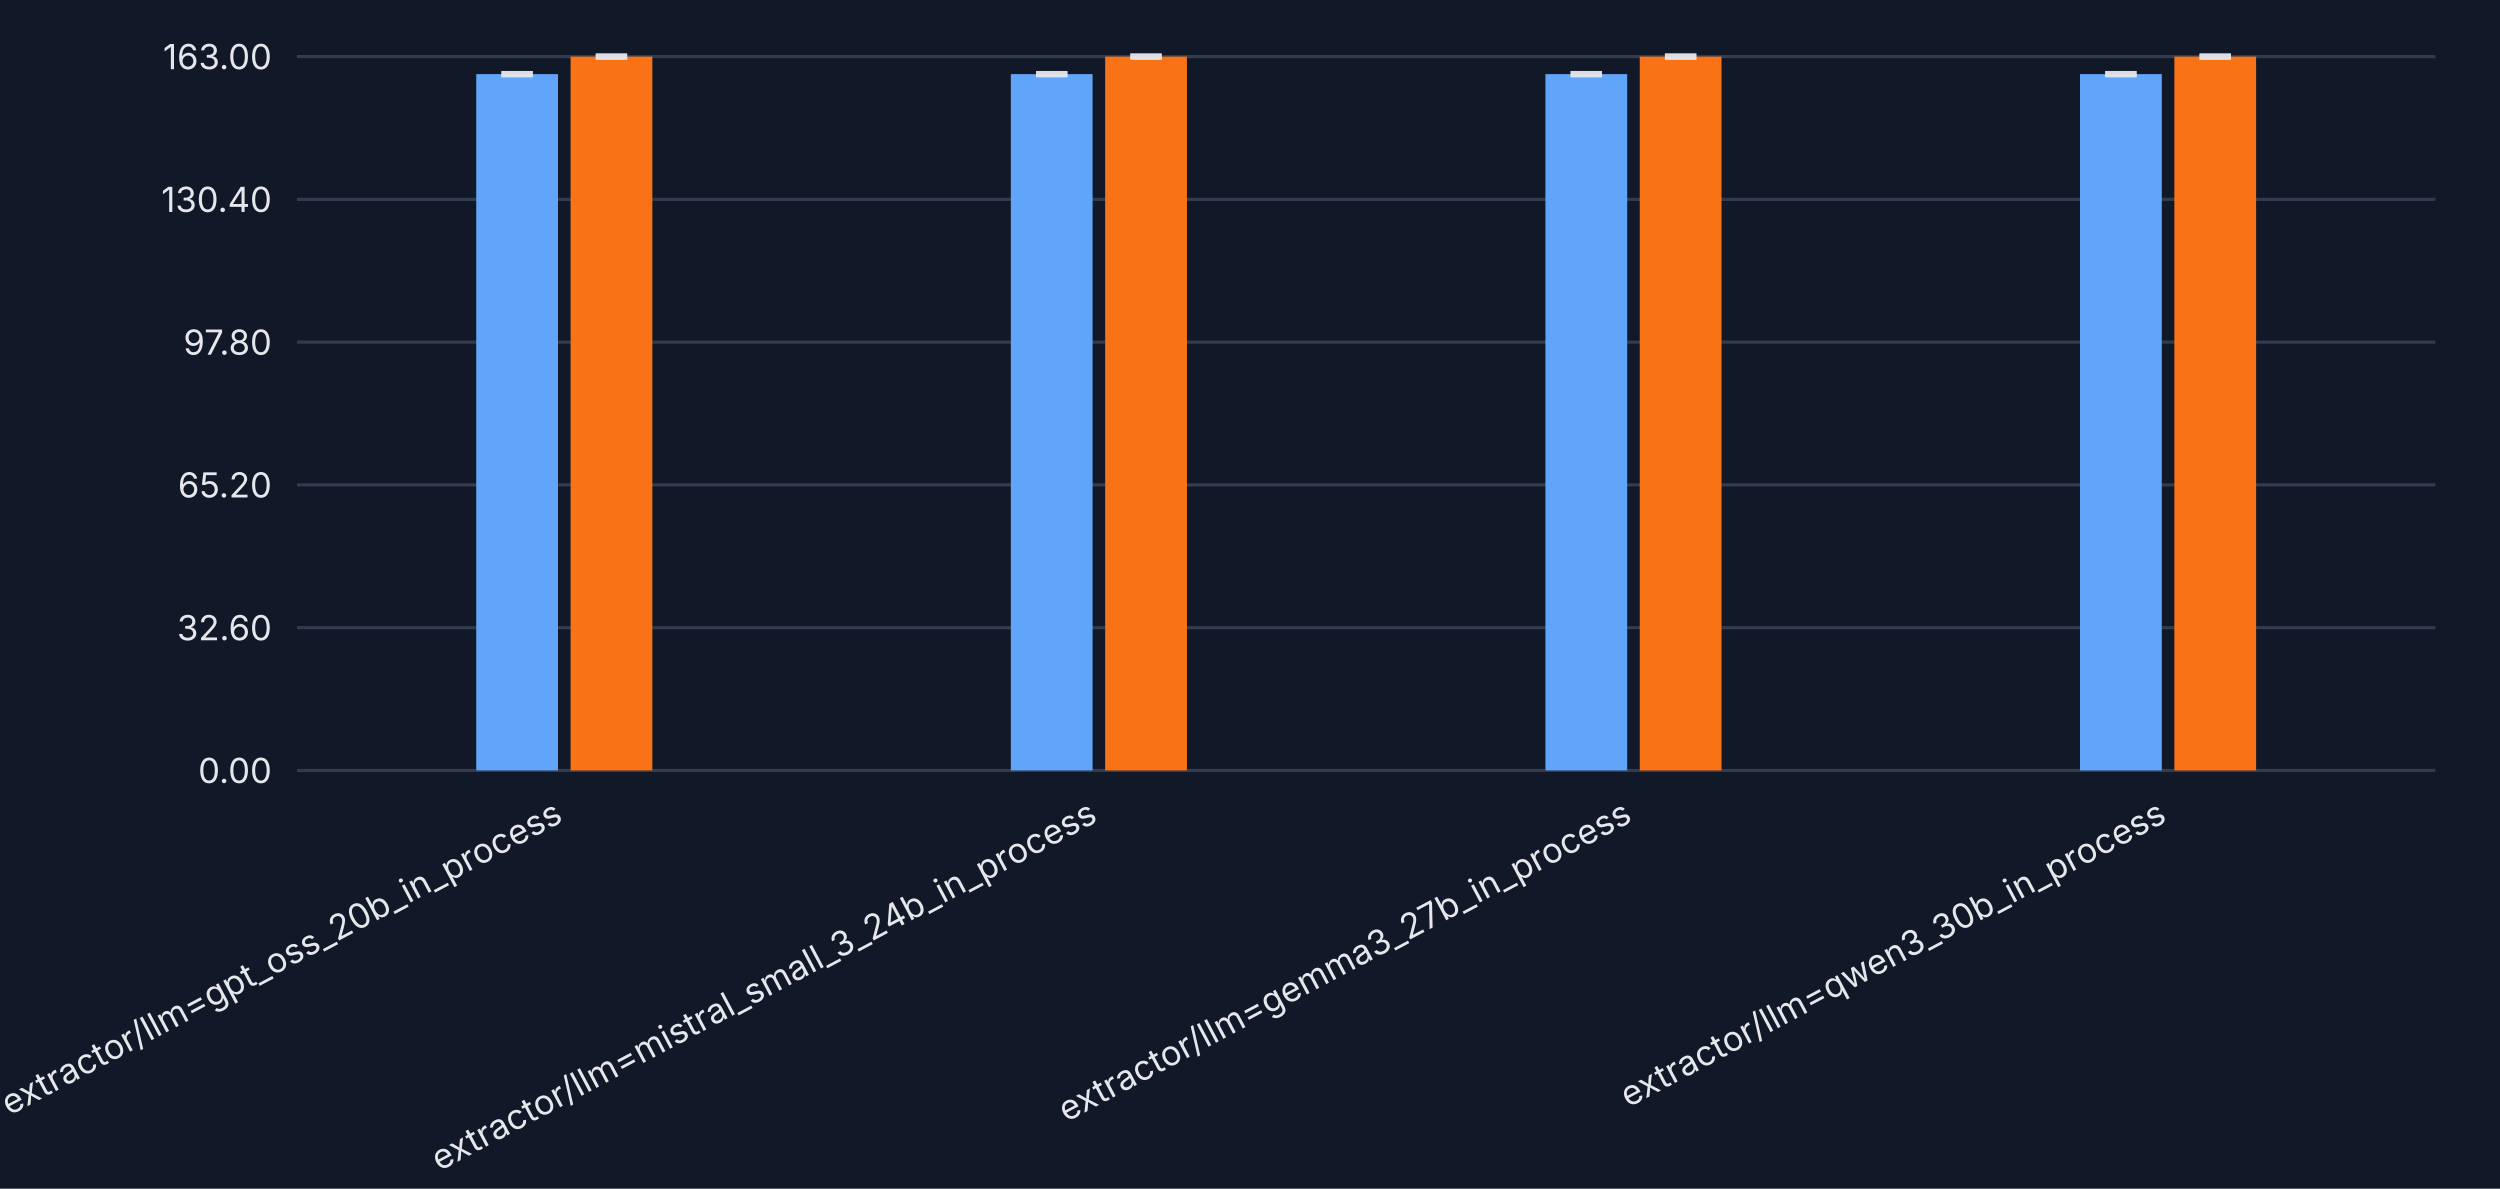
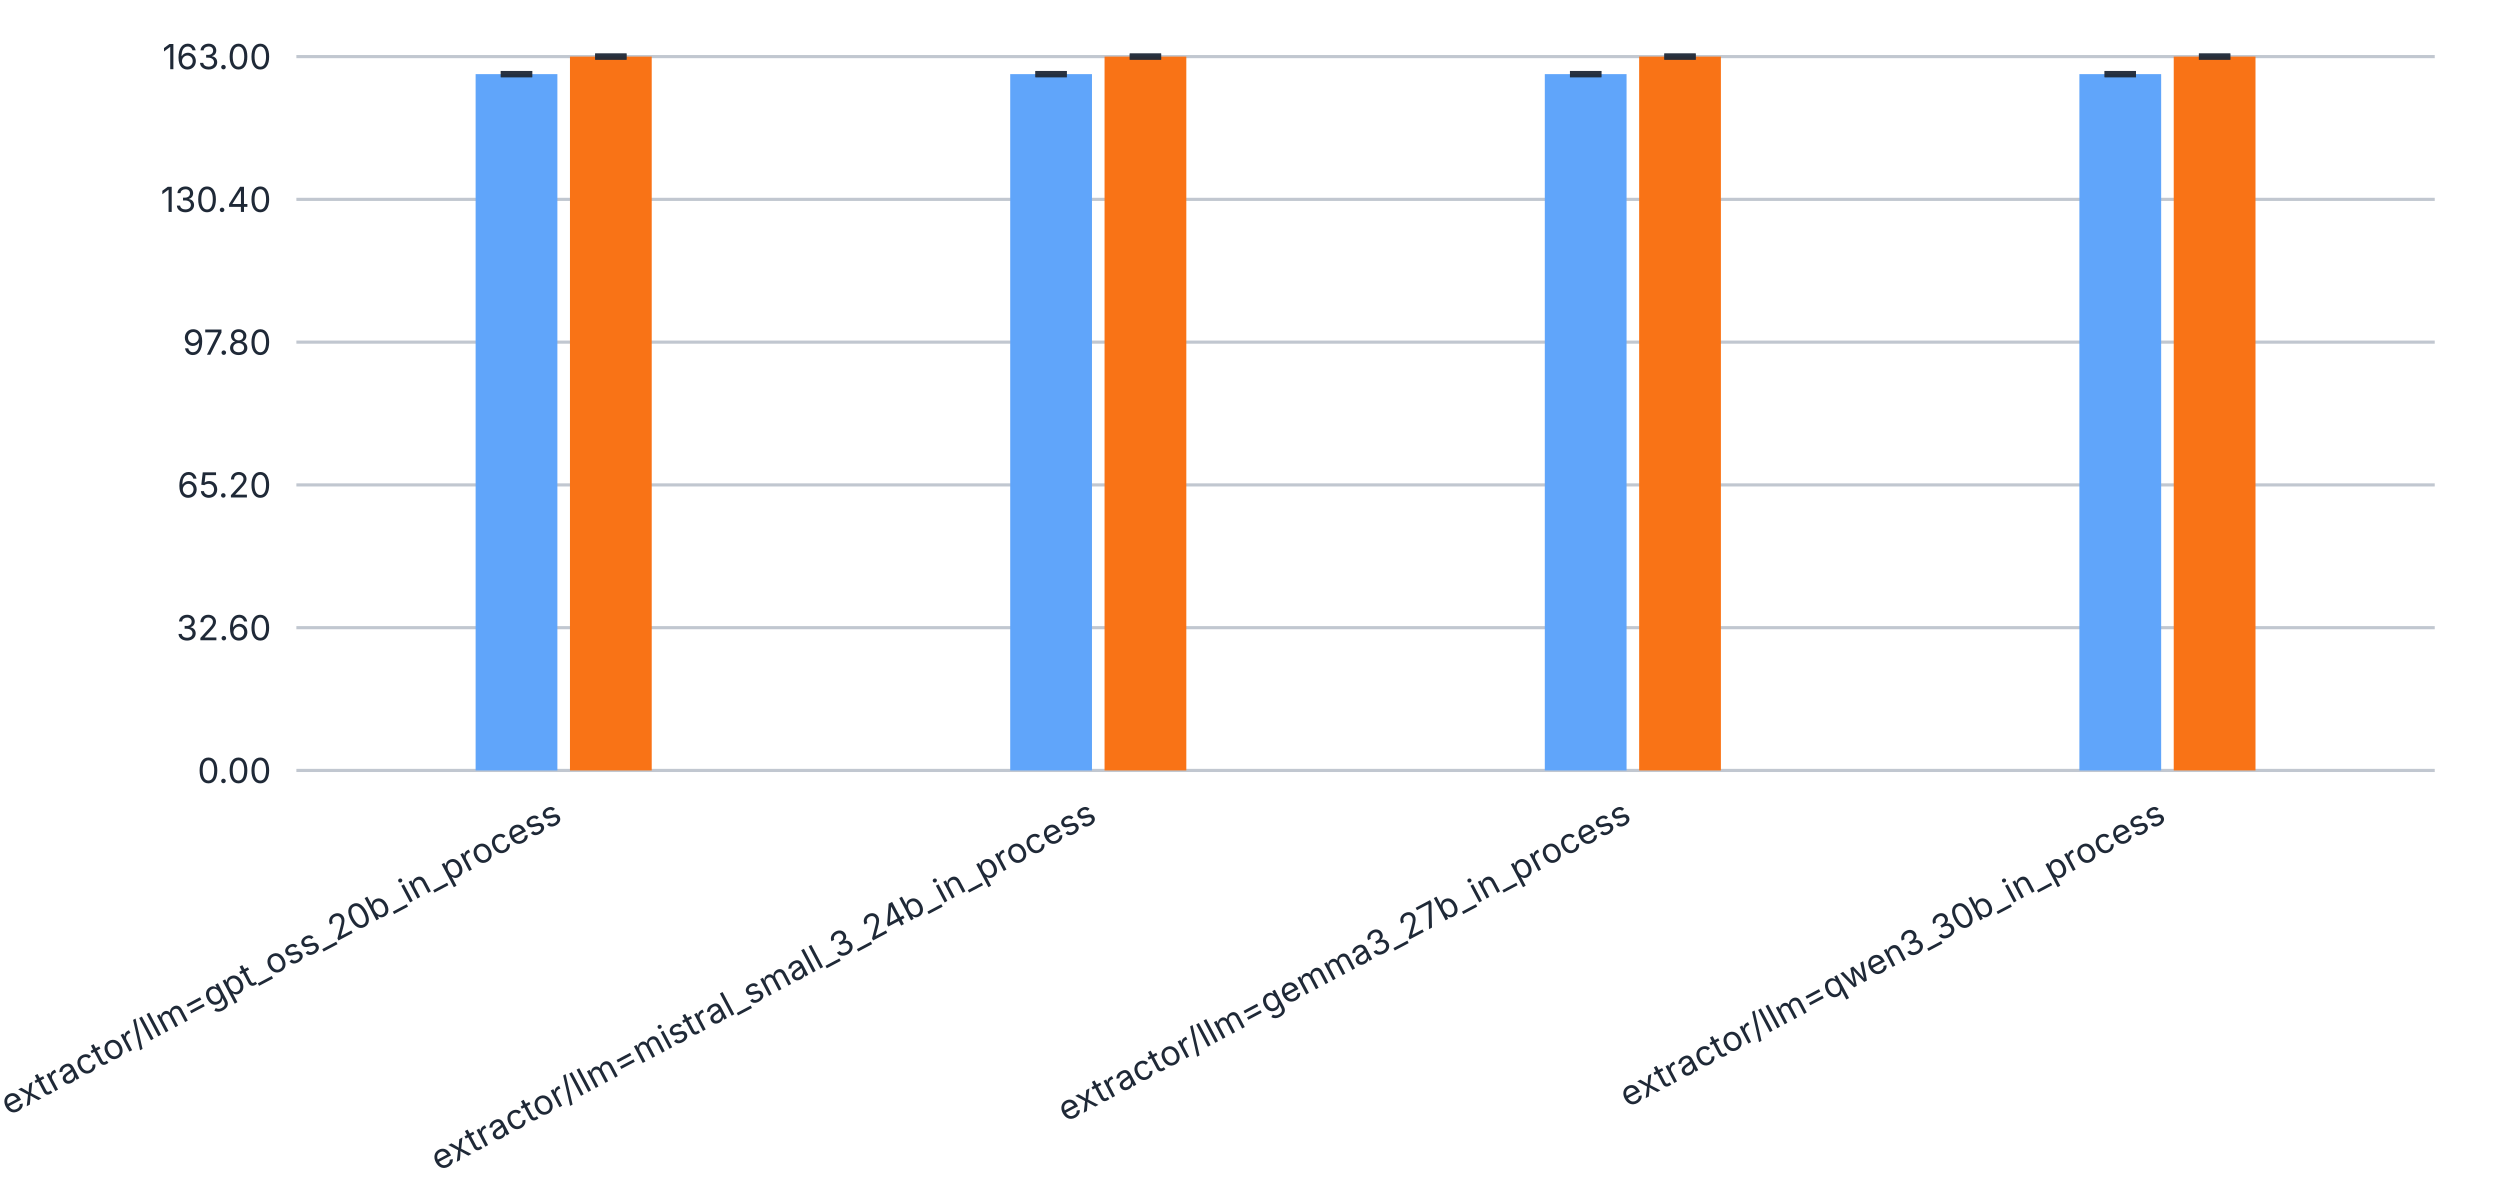
- <svg xmlns="http://www.w3.org/2000/svg" width="795" height="378" viewBox="0 0 795 378" style="color: rgb(229, 231, 235); font-family: Inter, Arial, sans-serif; background-color: rgba(0, 0, 0, 0);">
-   <rect x="0" y="0" width="795" height="378" fill="rgb(17, 24, 39)" />
-   <g transform="translate(34.44459, 0)">
+ <svg xmlns="http://www.w3.org/2000/svg" width="795" height="378" viewBox="0 0 795 378" style="color: rgb(31, 41, 55); font-family: Inter, Arial, sans-serif; background-color: rgba(0, 0, 0, 0);">
+   <rect x="0" y="0" width="795" height="378" fill="rgb(255, 255, 255)" />
+   <g transform="translate(34.24805, 0)">
    <line x1="60" x2="740" y1="245" y2="245" stroke="#64748b66" stroke-width="1" />
    <text x="52" y="249" text-anchor="end" fill="currentColor" font-size="11">0.00</text>
    <line x1="60" x2="740" y1="199.6" y2="199.6" stroke="#64748b66" stroke-width="1" />
    <text x="52" y="203.6" text-anchor="end" fill="currentColor" font-size="11">32.60</text>
    <line x1="60" x2="740" y1="154.2" y2="154.2" stroke="#64748b66" stroke-width="1" />
    <text x="52" y="158.2" text-anchor="end" fill="currentColor" font-size="11">65.20</text>
    <line x1="60" x2="740" y1="108.8" y2="108.8" stroke="#64748b66" stroke-width="1" />
    <text x="52" y="112.8" text-anchor="end" fill="currentColor" font-size="11">97.80</text>
    <line x1="60" x2="740" y1="63.4" y2="63.4" stroke="#64748b66" stroke-width="1" />
    <text x="52" y="67.4" text-anchor="end" fill="currentColor" font-size="11">130.40</text>
    <line x1="60" x2="740" y1="18" y2="18" stroke="#64748b66" stroke-width="1" />
    <text x="52" y="22" text-anchor="end" fill="currentColor" font-size="11">163.00</text>
    <rect x="117" y="23.571" width="26" height="221.429" fill="#60a5fa" style="cursor: crosshair;" />
    <line x1="130" x2="130" y1="23.571" y2="23.571" stroke="currentColor" stroke-opacity="0.78" stroke-width="2" />
    <line x1="125" x2="135" y1="23.571" y2="23.571" stroke="currentColor" stroke-opacity="0.78" stroke-width="2" />
    <line x1="125" x2="135" y1="23.571" y2="23.571" stroke="currentColor" stroke-opacity="0.78" stroke-width="2" />
    <rect x="147" y="18" width="26" height="227" fill="#f97316" style="cursor: crosshair;" />
    <line x1="160" x2="160" y1="18" y2="18" stroke="currentColor" stroke-opacity="0.78" stroke-width="2" />
    <line x1="155" x2="165" y1="18" y2="18" stroke="currentColor" stroke-opacity="0.78" stroke-width="2" />
    <line x1="155" x2="165" y1="18" y2="18" stroke="currentColor" stroke-opacity="0.78" stroke-width="2" />
    <text x="145" y="261" transform="rotate(-28 145 261)" text-anchor="end" fill="currentColor" font-size="11">extractor/llm=gpt_oss_20b_in_process</text>
    <rect x="287" y="23.571" width="26" height="221.429" fill="#60a5fa" style="cursor: crosshair;" />
    <line x1="300" x2="300" y1="23.571" y2="23.571" stroke="currentColor" stroke-opacity="0.78" stroke-width="2" />
    <line x1="295" x2="305" y1="23.571" y2="23.571" stroke="currentColor" stroke-opacity="0.78" stroke-width="2" />
    <line x1="295" x2="305" y1="23.571" y2="23.571" stroke="currentColor" stroke-opacity="0.78" stroke-width="2" />
    <rect x="317" y="18" width="26" height="227" fill="#f97316" style="cursor: crosshair;" />
    <line x1="330" x2="330" y1="18" y2="18" stroke="currentColor" stroke-opacity="0.78" stroke-width="2" />
    <line x1="325" x2="335" y1="18" y2="18" stroke="currentColor" stroke-opacity="0.78" stroke-width="2" />
    <line x1="325" x2="335" y1="18" y2="18" stroke="currentColor" stroke-opacity="0.78" stroke-width="2" />
    <text x="315" y="261" transform="rotate(-28 315 261)" text-anchor="end" fill="currentColor" font-size="11">extractor/llm=mistral_small_3_24b_in_process</text>
    <rect x="457" y="23.571" width="26" height="221.429" fill="#60a5fa" style="cursor: crosshair;" />
    <line x1="470" x2="470" y1="23.571" y2="23.571" stroke="currentColor" stroke-opacity="0.78" stroke-width="2" />
    <line x1="465" x2="475" y1="23.571" y2="23.571" stroke="currentColor" stroke-opacity="0.78" stroke-width="2" />
    <line x1="465" x2="475" y1="23.571" y2="23.571" stroke="currentColor" stroke-opacity="0.78" stroke-width="2" />
    <rect x="487" y="18" width="26" height="227" fill="#f97316" style="cursor: crosshair;" />
    <line x1="500" x2="500" y1="18" y2="18" stroke="currentColor" stroke-opacity="0.78" stroke-width="2" />
    <line x1="495" x2="505" y1="18" y2="18" stroke="currentColor" stroke-opacity="0.78" stroke-width="2" />
    <line x1="495" x2="505" y1="18" y2="18" stroke="currentColor" stroke-opacity="0.78" stroke-width="2" />
    <text x="485" y="261" transform="rotate(-28 485 261)" text-anchor="end" fill="currentColor" font-size="11">extractor/llm=gemma3_27b_in_process</text>
    <rect x="627" y="23.571" width="26" height="221.429" fill="#60a5fa" style="cursor: crosshair;" />
    <line x1="640" x2="640" y1="23.571" y2="23.571" stroke="currentColor" stroke-opacity="0.78" stroke-width="2" />
    <line x1="635" x2="645" y1="23.571" y2="23.571" stroke="currentColor" stroke-opacity="0.78" stroke-width="2" />
    <line x1="635" x2="645" y1="23.571" y2="23.571" stroke="currentColor" stroke-opacity="0.78" stroke-width="2" />
    <rect x="657" y="18" width="26" height="227" fill="#f97316" style="cursor: crosshair;" />
    <line x1="670" x2="670" y1="18" y2="18" stroke="currentColor" stroke-opacity="0.78" stroke-width="2" />
    <line x1="665" x2="675" y1="18" y2="18" stroke="currentColor" stroke-opacity="0.78" stroke-width="2" />
    <line x1="665" x2="675" y1="18" y2="18" stroke="currentColor" stroke-opacity="0.78" stroke-width="2" />
    <text x="655" y="261" transform="rotate(-28 655 261)" text-anchor="end" fill="currentColor" font-size="11">extractor/llm=qwen3_30b_in_process</text>
  </g>
</svg>
